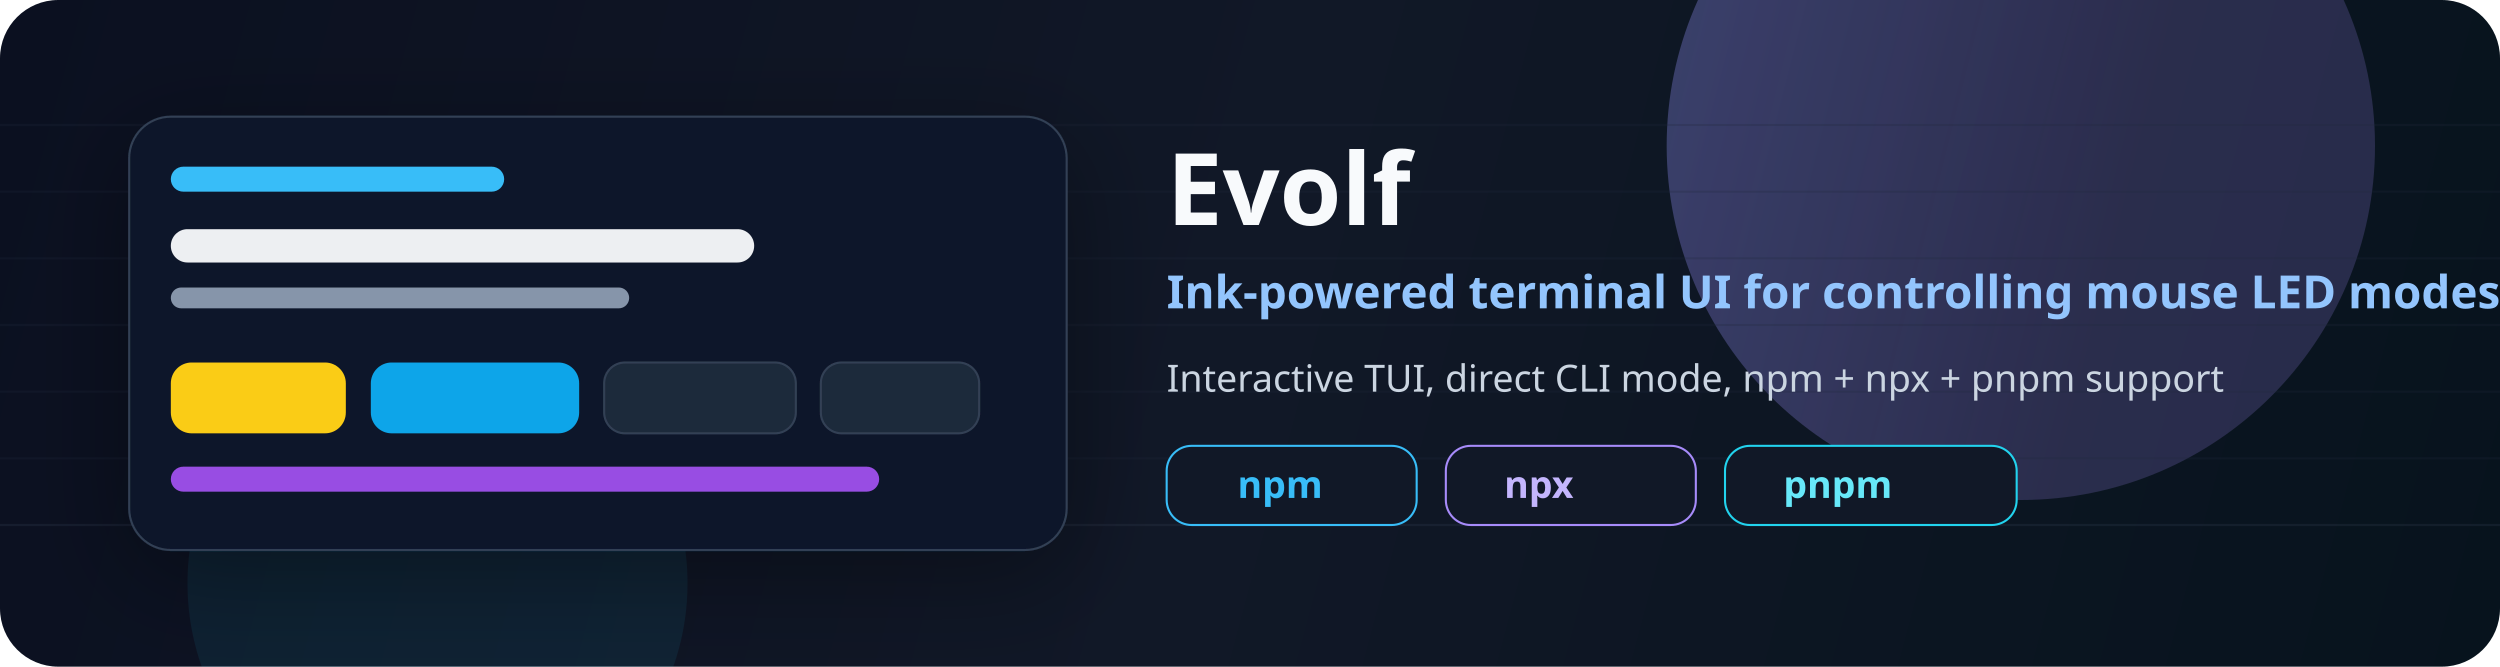
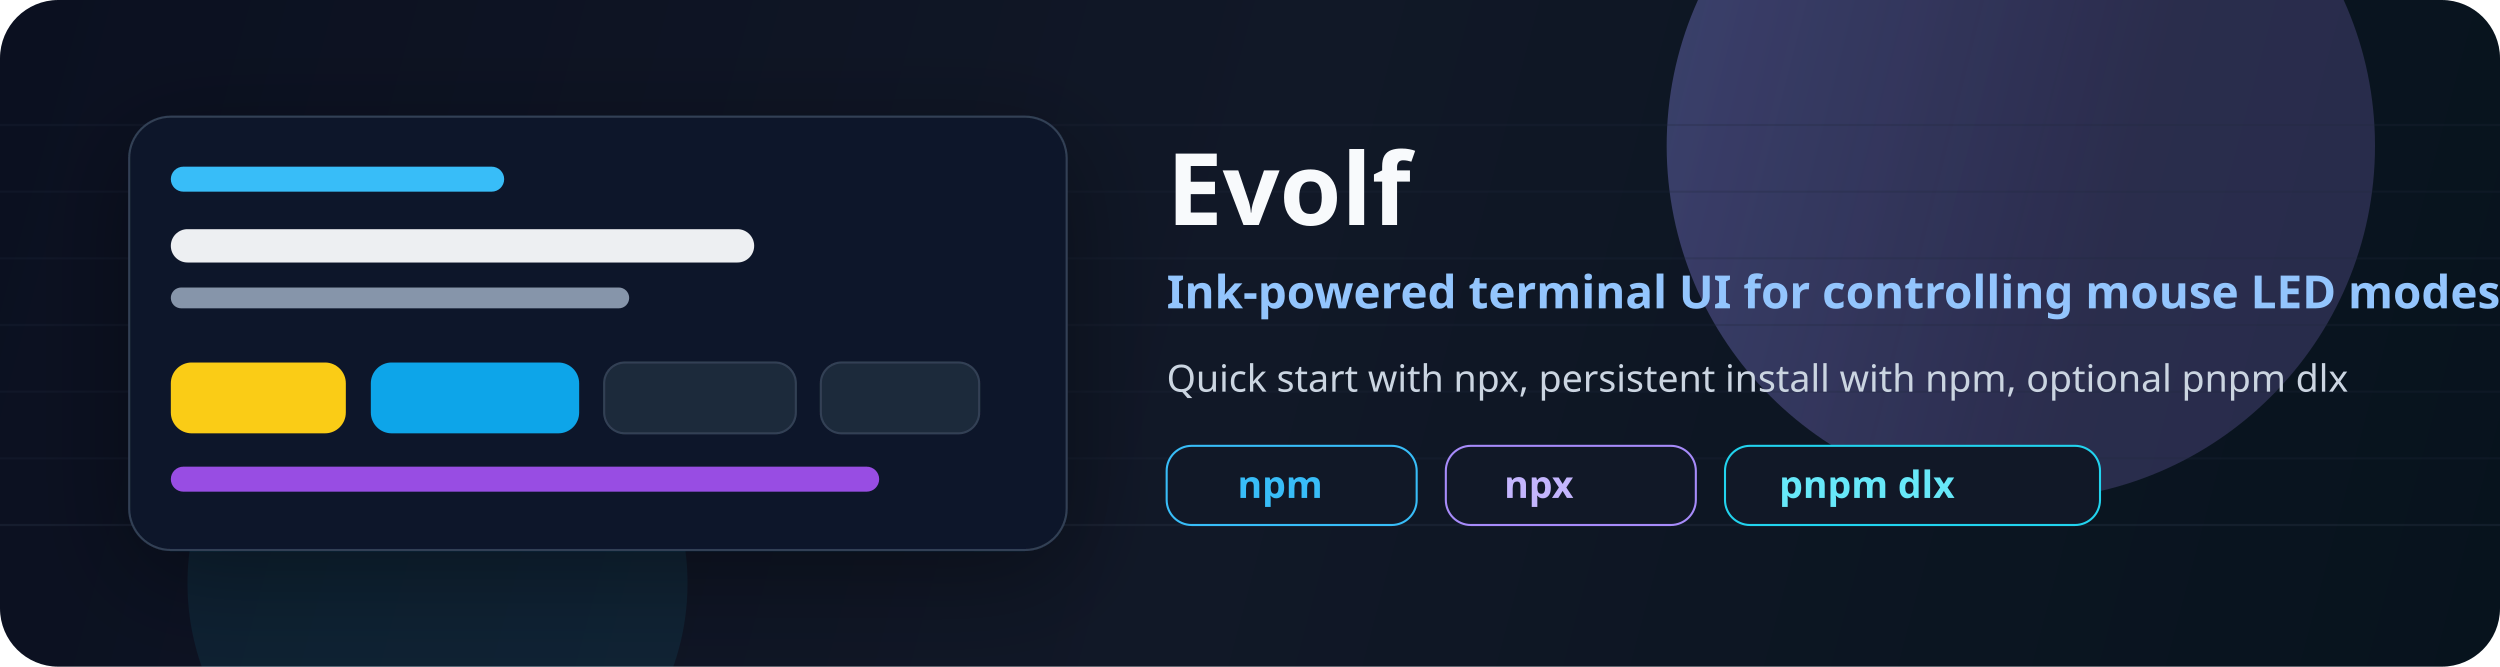
<svg xmlns="http://www.w3.org/2000/svg" width="1200" height="320" viewBox="0 0 1200 320" fill="none">
  <defs>
    <linearGradient id="bg" x1="0" y1="0" x2="1200" y2="320" gradientUnits="userSpaceOnUse">
      <stop stop-color="#0B1020" />
      <stop offset="0.5" stop-color="#111827" />
      <stop offset="1" stop-color="#07131D" />
    </linearGradient>
    <linearGradient id="glow" x1="180" y1="60" x2="980" y2="260" gradientUnits="userSpaceOnUse">
      <stop stop-color="#60A5FA" stop-opacity="0.65" />
      <stop offset="1" stop-color="#A78BFA" stop-opacity="0.2" />
    </linearGradient>
    <filter id="shadow" x="0" y="0" width="1200" height="320" filterUnits="userSpaceOnUse" color-interpolation-filters="sRGB">
      <feDropShadow dx="0" dy="12" stdDeviation="24" flood-color="#000000" flood-opacity="0.35" />
    </filter>
  </defs>
  <rect width="1200" height="320" rx="28" fill="url(#bg)" />
  <circle cx="970" cy="70" r="170" fill="url(#glow)" />
  <circle cx="210" cy="280" r="120" fill="#22D3EE" fill-opacity="0.08" />
  <g opacity="0.25">
    <path d="M0 252H1200" stroke="#334155" />
    <path d="M0 220H1200" stroke="#1E293B" />
    <path d="M0 188H1200" stroke="#1E293B" />
    <path d="M0 156H1200" stroke="#1E293B" />
    <path d="M0 124H1200" stroke="#1E293B" />
    <path d="M0 92H1200" stroke="#1E293B" />
    <path d="M0 60H1200" stroke="#1E293B" />
  </g>
  <g filter="url(#shadow)">
    <rect x="62" y="56" width="450" height="208" rx="20" fill="#0F172A" stroke="#334155" />
    <rect x="82" y="80" width="160" height="12" rx="6" fill="#38BDF8" />
    <rect x="82" y="110" width="280" height="16" rx="8" fill="#F8FAFC" fill-opacity="0.95" />
    <rect x="82" y="138" width="220" height="10" rx="5" fill="#94A3B8" fill-opacity="0.9" />
    <rect x="82" y="174" width="84" height="34" rx="10" fill="#FACC15" />
    <rect x="178" y="174" width="100" height="34" rx="10" fill="#0EA5E9" />
    <rect x="290" y="174" width="92" height="34" rx="10" fill="#1E293B" stroke="#334155" />
    <rect x="394" y="174" width="76" height="34" rx="10" fill="#1E293B" stroke="#334155" />
    <rect x="82" y="224" width="340" height="12" rx="6" fill="#A855F7" fill-opacity="0.9" />
  </g>
  <text x="560" y="108" fill="#F8FAFC" font-family="Verdana, Geneva, sans-serif" font-size="48" font-weight="700">Evolf</text>
  <text x="560" y="148" fill="#93C5FD" font-family="Verdana, Geneva, sans-serif" font-size="22" font-weight="600">Ink-powered terminal UI for controlling mouse LED modes</text>
-   <text x="560" y="188" fill="#CBD5E1" font-family="Verdana, Geneva, sans-serif" font-size="18">Interactive TUI, direct CLI mode, npm + npx + pnpm support</text>
+   <text x="560" y="188" fill="#CBD5E1" font-family="Verdana, Geneva, sans-serif" font-size="18">Quick start with npx, persistent install with npm, optional pnpm dlx</text>
  <g>
    <rect x="560" y="214" width="120" height="38" rx="12" fill="#111827" stroke="#38BDF8" />
    <text x="594" y="239" fill="#38BDF8" font-family="Verdana, Geneva, sans-serif" font-size="18" font-weight="700">npm</text>
    <rect x="694" y="214" width="120" height="38" rx="12" fill="#111827" stroke="#A78BFA" />
    <text x="722" y="239" fill="#C4B5FD" font-family="Verdana, Geneva, sans-serif" font-size="18" font-weight="700">npx</text>
-     <rect x="828" y="214" width="140" height="38" rx="12" fill="#111827" stroke="#22D3EE" />
-     <text x="856" y="239" fill="#67E8F9" font-family="Verdana, Geneva, sans-serif" font-size="18" font-weight="700">pnpm</text>
+     <rect x="828" y="214" width="180" height="38" rx="12" fill="#111827" stroke="#22D3EE" />
+     <text x="854" y="239" fill="#67E8F9" font-family="Verdana, Geneva, sans-serif" font-size="18" font-weight="700">pnpm dlx</text>
  </g>
</svg>
